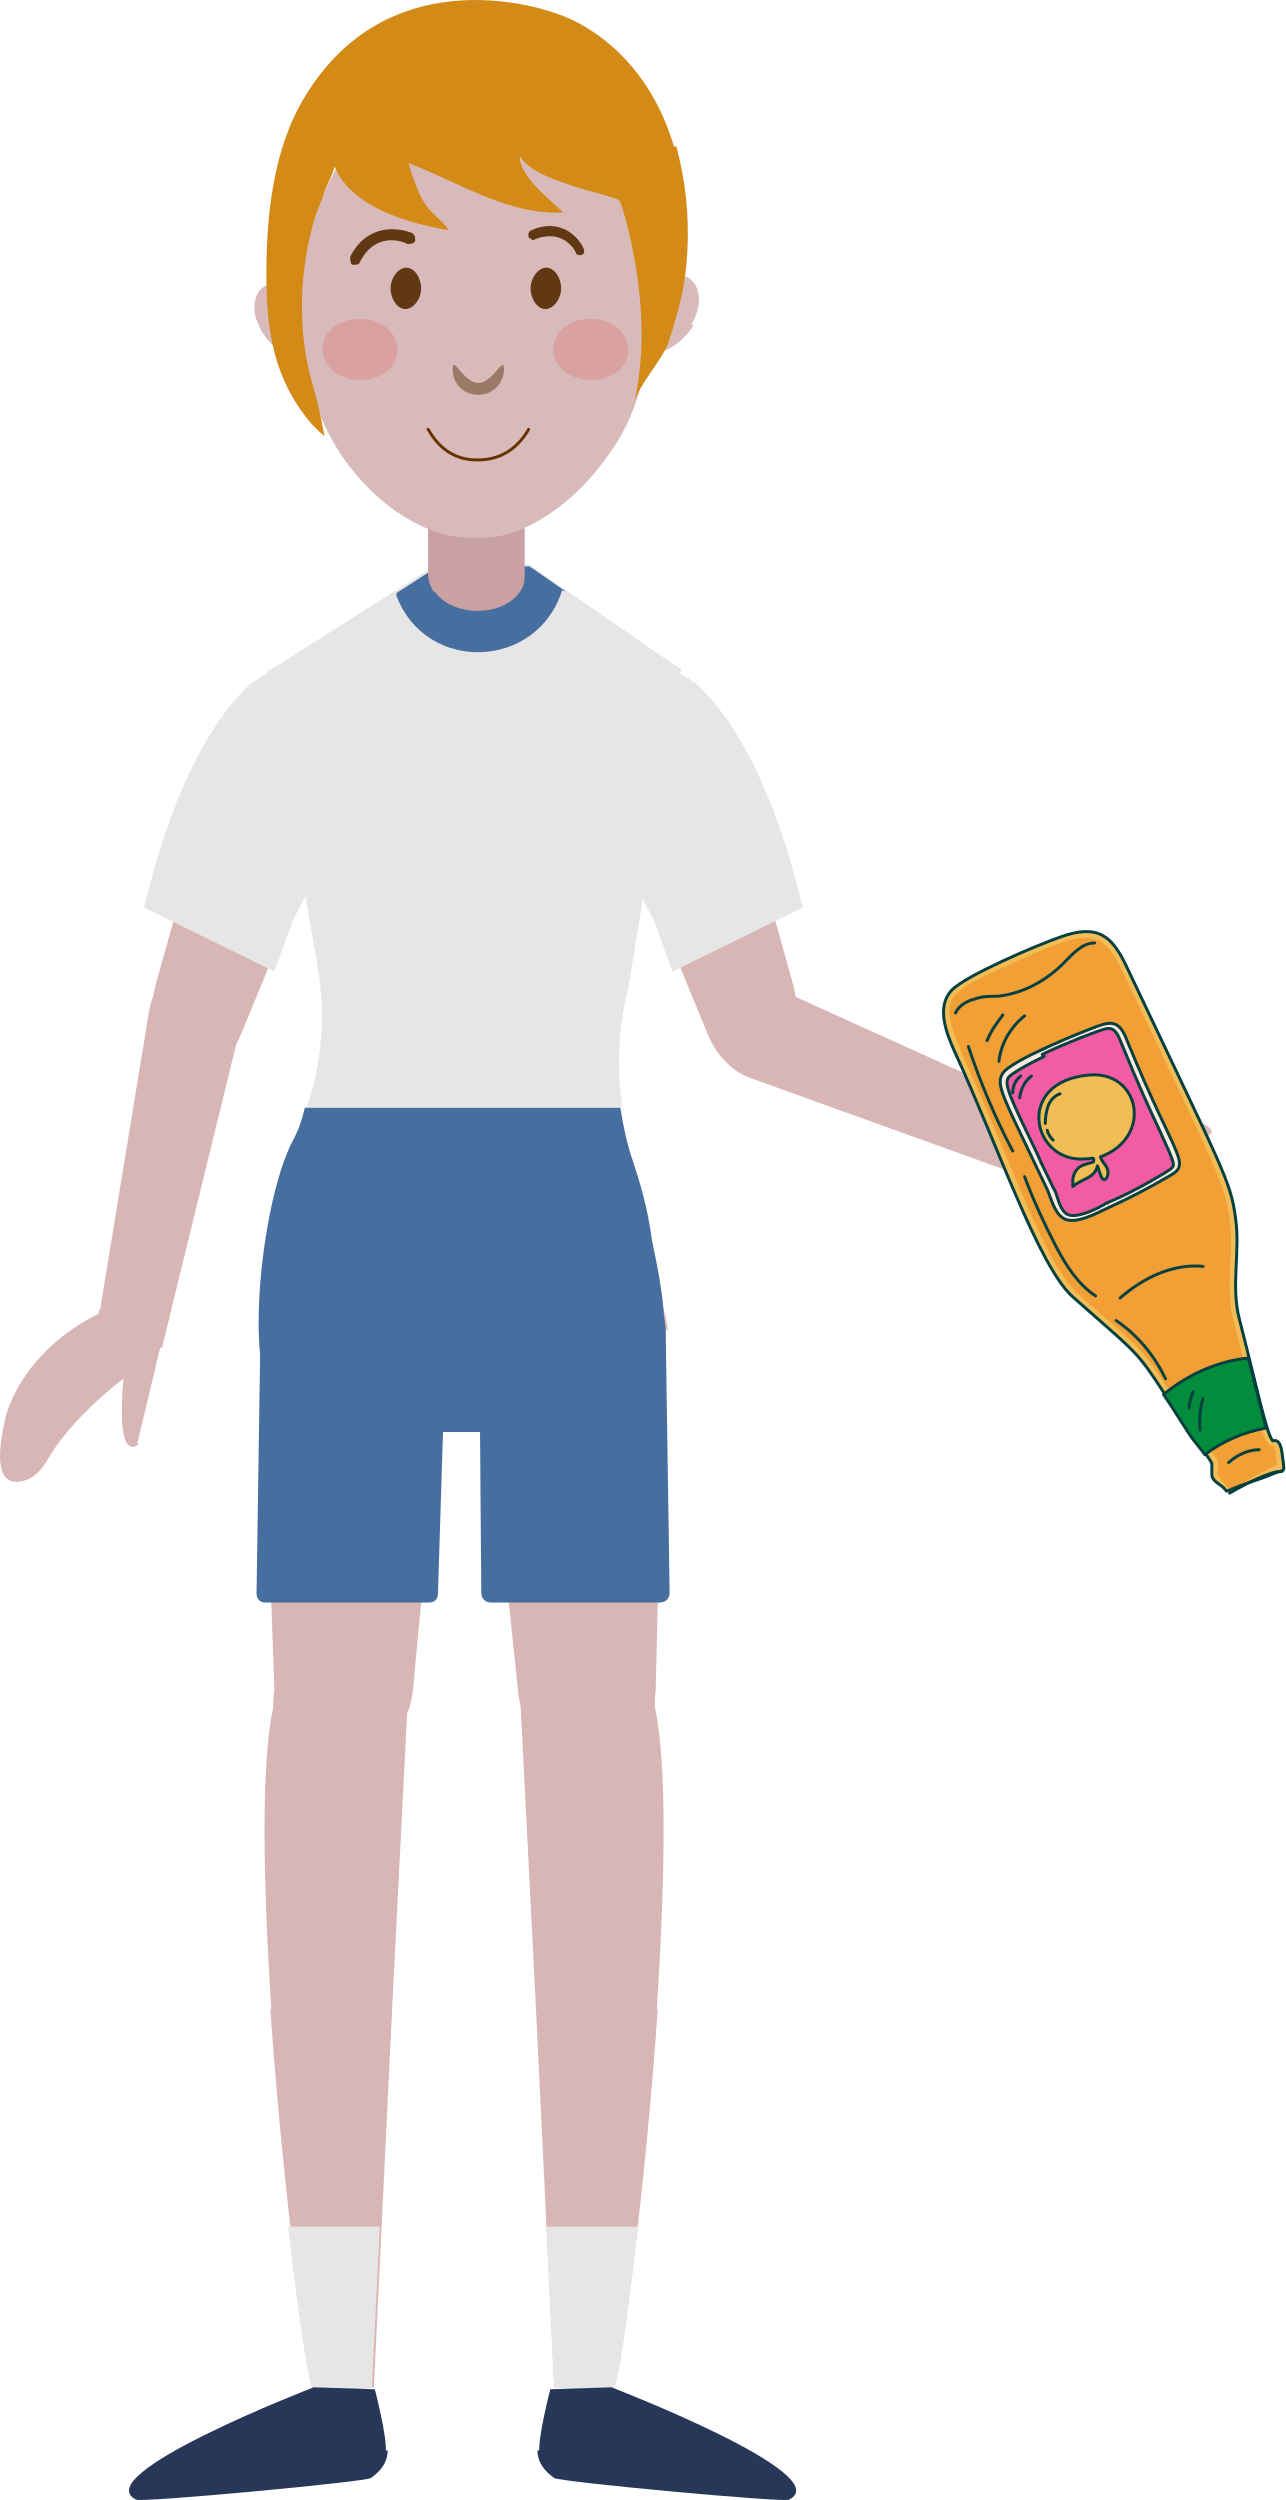
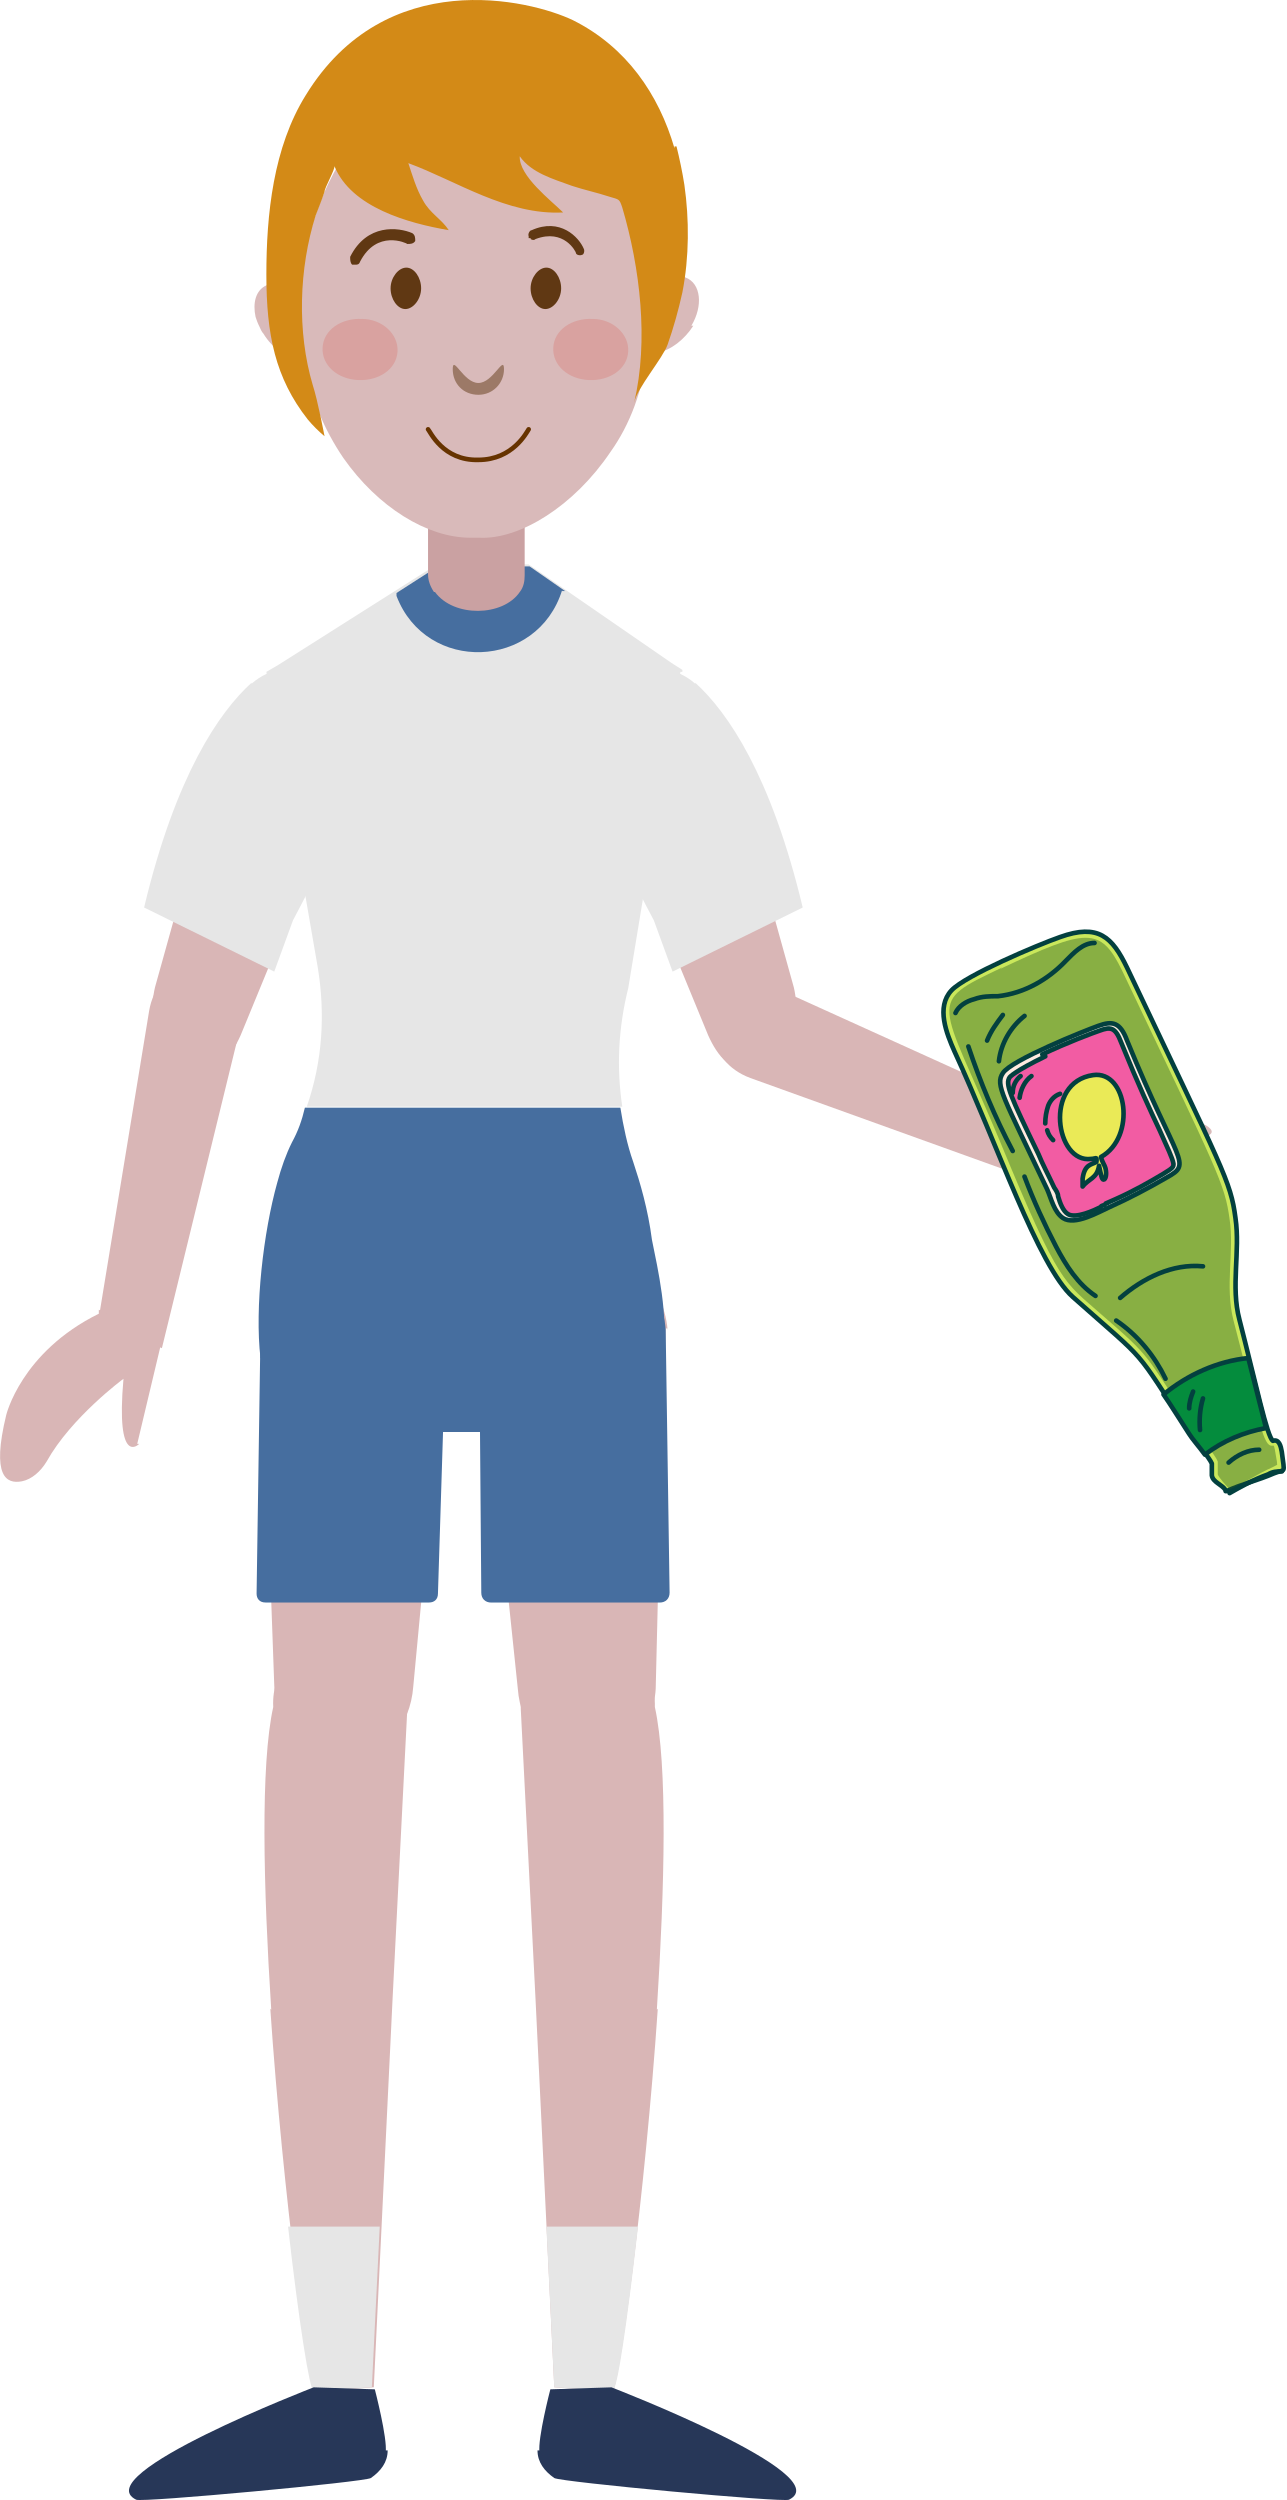
- <svg xmlns="http://www.w3.org/2000/svg" id="Ebene_2" data-name="Ebene 2" viewBox="0 0 432.22 840.71">
+ <svg xmlns="http://www.w3.org/2000/svg" id="Ebene_2" data-name="Ebene 2" viewBox="0 0 277.48 539.39">
  <defs>
    <style>
      .cls-1 {
        fill: #ffebe0;
      }

-       .cls-1, .cls-2, .cls-3, .cls-4, .cls-5, .cls-6 {
+       .cls-1, .cls-2, .cls-3, .cls-4, .cls-5, .cls-6, .cls-7 {
        stroke-linecap: round;
      }

-       .cls-1, .cls-3, .cls-4, .cls-5, .cls-6 {
+       .cls-1, .cls-3, .cls-4, .cls-5, .cls-6, .cls-7 {
        stroke: #03403f;
        stroke-linejoin: round;
      }

-       .cls-7 {
+       .cls-8 {
        fill: #d9b6b6;
      }

      .cls-2 {
        stroke: #630;
        stroke-miterlimit: 10;
      }

-       .cls-2, .cls-3 {
+       .cls-2, .cls-4 {
        fill: none;
      }

-       .cls-8 {
+       .cls-9 {
        fill: #caa1a2;
      }

-       .cls-9 {
+       .cls-10 {
        fill: #d9a2a0;
      }

-       .cls-10 {
-         fill: #f27406;
+       .cls-3 {
+         fill: #eaea57;
+       }
+ 
+       .cls-5 {
+         fill: #cae85b;
+       }
+ 
+       .cls-6 {
+         fill: #f25ca3;
+       }
+ 
+       .cls-11 {
+         fill: #d38a17;
+       }
+ 
+       .cls-12 {
+         fill: #d9baba;
+       }
+ 
+       .cls-13 {
+         fill: #25591f;
        opacity: .4;
      }

-       .cls-10, .cls-11 {
+       .cls-13, .cls-14 {
        isolation: isolate;
      }

-       .cls-4 {
-         fill: #f2bd57;
-       }
- 
-       .cls-5 {
-         fill: #f25ca3;
-       }
- 
-       .cls-12 {
-         fill: #d38a17;
-       }
- 
-       .cls-13 {
-         fill: #d9baba;
-       }
- 
-       .cls-14, .cls-11 {
+       .cls-15, .cls-14 {
        fill: #603813;
      }

-       .cls-15 {
+       .cls-16 {
        fill: #273758;
      }

-       .cls-6 {
+       .cls-7 {
        fill: #048c3d;
      }

-       .cls-16 {
+       .cls-17 {
        fill: #466e9f;
      }

-       .cls-11 {
+       .cls-14 {
        opacity: .5;
      }

-       .cls-17 {
+       .cls-18 {
        fill: #e6e6e6;
      }
    </style>
  </defs>
-   <g id="svg">
+   <g id="Layer_1" data-name="Layer 1">
    <g id="german-boy-lemonade-down">
      <g>
-         <path class="cls-7" d="M68.36,359.55h0c-11.6,0-19.56-13.59-16.25-27.52l24.2-86.86c3.32-13.92,14.92-21.55,25.86-17.9h0c12.6,4.31,18.9,22.54,12.93,37.8l-33.15,80.56c-2.65,6.96-6.96,13.92-13.26,13.92h-.33Z" />
-         <path class="cls-17" d="M84.61,229.58c-10.94,9.95-25.53,31.17-36.14,75.59l43.76,21.55,6.3-17.24c13.92-26.19,25.2-50.73,22.54-67.63-1.99-16.25-24.2-22.88-36.47-11.94h.33l-.33-.33Z" />
+         <path class="cls-8" d="M43.86,230.68h0c-7.44,0-12.55-8.72-10.42-17.66l15.53-55.73c2.13-8.93,9.57-13.83,16.59-11.49h0c8.08,2.77,12.12,14.46,8.3,24.25l-21.27,51.69c-1.7,4.47-4.47,8.93-8.51,8.93h-.21Z" />
+         <path class="cls-18" d="M54.28,147.3c-7.02,6.38-16.38,19.99-23.19,48.5l28.08,13.83,4.04-11.06c8.93-16.8,16.17-32.54,14.46-43.39-1.28-10.42-15.53-14.68-23.4-7.66h0v-.21Z" />
        <g>
-           <path id="hand12" class="cls-13" d="M369.73,376.79l19.23-1.33c3.98,0,14.59.99,17.57,3.65,3.98,3.32-4.64,4.64-22.54,6.63l19.23,20.89s9.61,15.58-5.64,11.27c0,0,6.3,18.23-8.95,10.61,0,0,3.98,16.58-13.92,3.98l-15.91-13.59c-5.3-4.64-9.28-11.27-10.28-18.23-.99-6.96.33-14.92,9.28-20.22,3.32-1.99,7.63-2.98,11.6-3.32h0l.33-.33Z" />
-           <path class="cls-7" d="M250.05,334.35h0c4.97-1.66,10.61-1.66,15.58,0l99.46,45.09-14.26,18.57-98.47-35.48c-15.25-5.64-16.91-23.54-2.65-28.84h.33v.66Z" />
+           <path id="hand12" class="cls-12" d="M237.21,241.74l12.34-.85c2.55,0,9.36.64,11.27,2.34,2.55,2.13-2.98,2.98-14.46,4.25l12.34,13.4s6.17,10-3.62,7.23c0,0,4.04,11.7-5.74,6.81,0,0,2.55,10.64-8.93,2.55l-10.21-8.72c-3.4-2.98-5.96-7.23-6.59-11.7s0-9.57,5.96-12.98c2.13-1.28,4.89-1.91,7.44-2.13h.21v-.21Z" />
+           <path class="cls-8" d="M160.42,214.51h0c3.19-1.06,6.81-1.06,10,0l63.81,28.93-9.15,11.91-63.18-22.76c-9.78-3.62-10.85-15.1-1.7-18.51h0v.43h.21Z" />
        </g>
        <g>
-           <path class="cls-4" d="M412.17,501.12c-1.33-1.99-4.31-2.65-4.64-4.97v-3.98c-.66-1.66-5.64-7.96-7.29-10.28-19.89-30.17-12.93-22.21-39.45-45.75-11.6-10.28-25.53-51.72-39.79-82.55-2.65-5.97-6.3-14.92-.99-20.56,4.64-4.97,28.84-15.25,36.47-17.9,12.93-4.64,17.57-.33,22.54,10.28,32.49,68.63,34.81,71.61,36.47,84.21,1.66,11.27-1.66,22.88,1.33,34.15,5.64,21.88,9.28,39.45,11.27,40.78,1.99-.66,2.65,1.66,2.98,3.65.99,7.96,1.33,5.64-2.65,7.29-5.3,2.32-10.94,3.65-15.91,5.97l-.33-.33Z" />
-           <path class="cls-10" d="M336.58,325.73c28.84-13.59,33.49-14.26,40.78.66,32.49,68.3,34.48,71.61,36.14,83.55,1.66,10.94-1.66,22.54,1.33,34.15,6.96,26.52,9.28,39.79,11.94,41.77,1.99,1.33,1.33-2.32,2.65,5.64,0,1.66.66.66-1.66,1.99-4.64,1.99-9.28,5.3-14.26,7.29-1.33-1.33-3.65-3.98-3.98-4.97v-4.31c-.66-1.99-5.97-8.29-7.63-10.61-17.57-26.52-14.26-23.87-31.83-39.12-12.27-10.94-13.59-8.95-33.82-58.02-20.22-48.41-25.2-46.08.66-58.35l-.33.33Z" />
-           <path class="cls-3" d="M431.07,494.82c-1.66,0-2.98.33-4.64.99-4.64,1.66-8.95,3.98-12.93,6.3" />
-           <path class="cls-6" d="M391.28,468.96c2.32,3.32,4.97,7.63,8.62,13.26.99,1.66,3.65,4.64,5.3,6.96,5.97-4.64,13.26-7.63,20.56-8.95-1.33-4.97-3.32-13.26-5.97-23.54-10.28.99-20.56,5.64-28.51,12.27Z" />
-           <path class="cls-3" d="M404.54,425.86c-10.28-.99-20.22,3.98-27.85,10.61" />
-           <path class="cls-1" d="M392.28,396.02c-6.3,3.65-12.6,6.96-19.23,9.95-3.65,1.66-11.6,6.3-15.58,3.65-2.98-1.99-3.98-6.63-5.3-9.61-14.92-31.5-17.57-35.14-14.92-39.12,2.65-4.31,27.52-14.26,32.16-15.91s7.29-1.33,9.61,4.97c17.24,42.11,22.21,41.11,13.26,46.08h0Z" />
-           <path class="cls-5" d="M350.5,354.57c8.29-3.98,17.24-7.29,19.23-7.96,3.65-1.33,5.3-1.33,7.29,3.98,5.64,13.92,9.95,23.21,12.93,29.51,2.65,5.97,4.31,9.28,4.64,11.27,0,.99,0,1.33-3.32,3.32-4.97,2.98-10.28,5.97-16.25,8.62s-1.66.66-2.65,1.33h-.33c-.33,0-.66.33-.99.66-.33,0-.99.33-1.33.66-1.99.99-8.29,3.98-10.94,2.32-1.66-.99-2.65-3.65-3.32-5.97-.33-.99-.66-1.99-1.33-2.98-1.99-4.31-3.98-7.96-5.3-11.27-9.61-19.89-11.27-23.54-9.61-25.86,0,0,1.66-1.99,11.94-6.96l-.66-.66Z" />
-           <path class="cls-3" d="M368.07,317.11c-3.98,0-6.96,3.32-9.61,5.97-5.97,6.3-13.92,10.94-22.88,11.94-2.65,0-5.3,0-7.96.99-2.65.66-5.3,2.32-6.3,4.64" />
-           <path class="cls-3" d="M423.44,487.52c-3.65,0-7.29,1.66-10.28,4.31" />
-           <path class="cls-3" d="M391.95,463.65c-3.65-7.63-9.28-14.59-16.58-19.56" />
-           <path class="cls-3" d="M368.41,435.8c-5.97-3.98-9.95-10.28-13.26-16.58-3.98-7.63-7.63-15.58-10.61-23.54" />
-           <path class="cls-3" d="M340.56,387.07c-5.97-11.27-10.94-23.21-14.92-35.14" />
-           <path class="cls-3" d="M344.54,341.64c-4.64,3.65-7.96,9.28-8.62,15.25" />
-           <path class="cls-3" d="M337.24,341.31c-1.99,2.65-3.98,5.3-5.3,8.62" />
-           <path class="cls-3" d="M404.54,470.28c-.99,3.32-1.33,6.96-.99,10.61" />
-           <path class="cls-3" d="M401.23,467.96c-.66,1.66-1.33,3.65-1.33,5.64" />
-           <path class="cls-4" d="M365.09,389.72c2.32,0,2.98-.99,2.65.99-2.32.99-5.97.66-6.96,5.64v2.65c2.98-2.65,7.29-2.65,8.29-6.96.99,2.98,1.33,4.64,2.32,4.64.66,0,1.66-1.66.99-3.65-.66-1.66-1.66-1.99-2.32-3.98,17.9-6.63,13.26-29.18-3.98-27.52-25.2,2.32-18.9,29.84-.99,28.18h0Z" />
-           <path class="cls-3" d="M356.47,367.84c-1.99.66-3.32,2.32-3.98,3.98-.66,1.99-.99,3.98-.99,5.97" />
-           <path class="cls-3" d="M354.15,383.42c-.99-.99-1.66-1.99-1.99-3.32" />
-           <path class="cls-3" d="M346.86,361.87c-2.32,1.66-3.65,4.64-3.98,7.29" />
-           <path class="cls-3" d="M343.21,361.87c-1.66,1.33-2.65,3.32-2.65,5.64" />
+           <path class="cls-5" d="M264.44,321.51c-.85-1.28-2.77-1.7-2.98-3.19v-2.55c-.43-1.06-3.62-5.11-4.68-6.59-12.76-19.36-8.3-14.25-25.31-29.35-7.44-6.59-16.38-33.18-25.53-52.97-1.7-3.83-4.04-9.57-.64-13.19,2.98-3.19,18.51-9.78,23.4-11.49,8.3-2.98,11.27,0,14.46,6.59,20.85,44.03,22.33,45.95,23.4,54.03,1.06,7.23-1.06,14.68.85,21.91,3.62,14.04,5.96,25.31,7.23,26.16,1.28-.43,1.7,1.06,1.91,2.34.64,5.11.85,3.62-1.7,4.68-3.4,1.49-7.02,2.34-10.21,3.83h-.21v-.21Z" />
+           <path class="cls-13" d="M215.94,208.98c18.51-8.72,21.48-9.15,26.16.43,20.85,43.82,22.12,45.95,23.19,53.6,1.06,7.02-1.06,14.46.85,21.91,4.47,17.02,5.96,25.53,7.66,26.8,1.28.85.85-1.49,1.7,3.62,0,1.06.43.43-1.06,1.28-2.98,1.28-5.96,3.4-9.15,4.68-.85-.85-2.34-2.55-2.55-3.19v-2.77c-.43-1.28-3.83-5.32-4.89-6.81-11.27-17.02-9.15-15.32-20.42-25.1-7.87-7.02-8.72-5.74-21.7-37.22-12.98-31.06-16.17-29.57.43-37.44h-.21v.21Z" />
+           <path class="cls-4" d="M276.57,317.47c-1.06,0-1.91,0-2.98.64-2.98,1.06-5.74,2.55-8.3,4.04" />
+           <path class="cls-7" d="M251.04,300.87c1.49,2.13,3.19,4.89,5.53,8.51.64,1.06,2.34,2.98,3.4,4.47,3.83-2.98,8.51-4.89,13.19-5.74-.85-3.19-2.13-8.51-3.83-15.1-6.59.64-13.19,3.62-18.29,7.87Z" />
+           <path class="cls-4" d="M259.55,273.22c-6.59-.64-12.98,2.55-17.87,6.81" />
+           <path class="cls-1" d="M251.68,254.08c-4.04,2.34-8.08,4.47-12.34,6.38-2.34,1.06-7.44,4.04-10,2.34-1.91-1.28-2.55-4.25-3.4-6.17-9.57-20.21-11.27-22.55-9.57-25.1,1.7-2.77,17.66-9.15,20.63-10.21s4.68-.85,6.17,3.19c11.06,27.01,14.25,26.38,8.51,29.57h0Z" />
+           <path class="cls-6" d="M224.88,227.49c5.32-2.55,11.06-4.68,12.34-5.11,2.34-.85,3.4-.85,4.68,2.55,3.62,8.93,6.38,14.89,8.3,18.93,1.7,3.83,2.77,5.96,2.98,7.23,0,.64,0,.85-2.13,2.13-3.19,1.91-6.59,3.83-10.42,5.53s-1.06.43-1.7.85h0s-.43,0-.64.43c0,0-.64,0-.85.43-1.28.64-5.32,2.55-7.02,1.49-1.06-.64-1.7-2.34-2.13-3.83,0-.64-.43-1.28-.85-1.91-1.28-2.77-2.55-5.11-3.4-7.23-6.17-12.76-7.23-15.1-6.17-16.59,0,0,1.06-1.28,7.66-4.47l-.43-.43h-.21Z" />
+           <path class="cls-4" d="M236.15,203.45c-2.55,0-4.47,2.13-6.17,3.83-3.83,4.04-8.93,7.02-14.68,7.66-1.7,0-3.4,0-5.11.64-1.7.43-3.4,1.49-4.04,2.98" />
+           <path class="cls-4" d="M271.67,312.79c-2.34,0-4.68,1.06-6.59,2.77" />
+           <path class="cls-4" d="M251.47,297.47c-2.34-4.89-5.96-9.36-10.64-12.55" />
+           <path class="cls-4" d="M236.36,279.6c-3.83-2.55-6.38-6.59-8.51-10.64-2.55-4.89-4.89-10-6.81-15.1" />
+           <path class="cls-4" d="M218.5,248.33c-3.83-7.23-7.02-14.89-9.57-22.55" />
+           <path class="cls-4" d="M221.05,219.19c-2.98,2.34-5.11,5.96-5.53,9.78" />
+           <path class="cls-4" d="M216.37,218.98c-1.28,1.7-2.55,3.4-3.4,5.53" />
+           <path class="cls-4" d="M259.55,301.72c-.64,2.13-.85,4.47-.64,6.81" />
+           <path class="cls-4" d="M257.42,300.24c-.43,1.06-.85,2.34-.85,3.62" />
+           <path class="cls-3" d="M235.43,250.04c.99,0,1.28-.64,1.13.64-.99.64-2.55.43-2.98,3.62v1.7c1.28-1.7,3.12-1.7,3.54-4.47.43,1.91.57,2.98.99,2.98s.71-1.06.43-2.34c-.28-1.06-.71-1.28-.99-2.55,7.65-4.25,5.67-18.72-1.7-17.66-10.77,1.49-8.08,19.14-.43,18.08h0Z" />
+           <path class="cls-4" d="M228.71,236c-1.28.43-2.13,1.49-2.55,2.55-.43,1.28-.64,2.55-.64,3.83" />
+           <path class="cls-4" d="M227.22,245.99c-.64-.64-1.06-1.28-1.28-2.13" />
+           <path class="cls-4" d="M222.54,232.17c-1.49,1.06-2.34,2.98-2.55,4.68" />
+           <path class="cls-4" d="M220.2,232.17c-1.06.85-1.7,2.13-1.7,3.62" />
        </g>
      </g>
      <g>
-         <path class="cls-7" d="M77.98,332.03h0c2.65,4.31,3.65,9.95,2.32,15.58l-25.86,105.76-21.22-10.28,16.91-103.11c2.65-15.91,19.89-20.56,28.18-7.63h-.33v-.33Z" />
-         <path class="cls-7" d="M250.71,359.55h0c11.6,0,19.56-13.59,16.25-27.52l-24.2-86.86c-3.32-13.92-14.92-21.55-25.86-17.9h0c-12.6,4.31-18.9,22.54-12.93,37.8l33.15,80.56c2.65,6.96,6.96,13.92,13.26,13.92h.33Z" />
-         <path class="cls-17" d="M233.8,229.58c10.94,9.95,25.53,31.17,36.14,75.59l-43.76,21.55-6.3-17.24c-13.92-26.19-25.2-50.73-22.54-67.63,1.99-16.25,24.2-22.88,36.47-11.94h-.33l.33-.33Z" />
-         <path class="cls-7" d="M46.15,485.53l8.29-34.81-21.22-10.28v1.33c-26.19,12.93-31.17,34.15-31.17,34.15-4.97,20.56,0,23.21,5.3,22.21,3.32-.66,6.3-3.32,8.29-6.63,8.29-14.92,25.86-27.85,25.86-27.85-2.65,30.17,5.3,21.88,5.3,21.88h-.66Z" />
+         <path class="cls-8" d="M50.03,213.02h0c1.7,2.77,2.34,6.38,1.49,10l-16.59,67.86-13.61-6.59,10.85-66.15c1.7-10.21,12.76-13.19,18.08-4.89h0l-.21-.21Z" />
+         <path class="cls-8" d="M160.85,230.68h0c7.44,0,12.55-8.72,10.42-17.66l-15.53-55.73c-2.13-8.93-9.57-13.83-16.59-11.49h0c-8.08,2.77-12.12,14.46-8.3,24.25l21.27,51.69c1.7,4.47,4.47,8.93,8.51,8.93h.21Z" />
+         <path class="cls-18" d="M150,147.3c7.02,6.38,16.38,19.99,23.19,48.5l-28.08,13.83-4.04-11.06c-8.93-16.8-16.17-32.54-14.46-43.39,1.28-10.42,15.53-14.68,23.4-7.66h0v-.21Z" />
+         <path class="cls-8" d="M29.61,311.51l5.32-22.33-13.61-6.59v.85c-16.8,8.3-19.99,21.91-19.99,21.91-3.19,13.19,0,14.89,3.4,14.25,2.13-.43,4.04-2.13,5.32-4.25,5.32-9.57,16.59-17.87,16.59-17.87-1.7,19.36,3.4,14.04,3.4,14.04h-.43,0Z" />
      </g>
      <g>
-         <path class="cls-7" d="M221.2,675.51c-4.31,63.32-13.26,128.64-15.25,128.64l-19.56-1.33-6.3-130.3-4.97-97.81v-3.98c0-1.33,0-2.65.66-3.98,2.65-10.28,12.27-18.23,23.21-16.91,12.6.99,21.55,11.6,21.22,24.2,4.31,19.56,3.32,60.34.66,101.78h0l.33-.33Z" />
-         <path class="cls-17" d="M214.57,748.78c-3.65,32.16-6.96,55.37-8.62,55.37l-19.56-1.33-2.65-54.04h30.83Z" />
-         <path class="cls-15" d="M180.75,824.04c0,3.98,2.32,6.96,5.64,9.28,1.99,1.33,76.92,8.29,78.91,7.29,16.91-8.29-59.68-37.8-59.68-37.8l-20.56.66s-4.31,16.58-3.65,21.22h0v-.66h-.66Z" />
+         <path class="cls-8" d="M141.92,433.39c-2.77,40.63-8.51,82.53-9.78,82.53l-12.55-.85-4.04-83.6-3.19-62.75v-2.55c0-.85,0-1.7.43-2.55,1.7-6.59,7.87-11.7,14.89-10.85,8.08.64,13.83,7.44,13.61,15.53,2.77,12.55,2.13,38.71.43,65.3h0l.21-.21Z" />
+         <path class="cls-18" d="M137.66,480.4c-2.34,20.63-4.47,35.52-5.53,35.52l-12.55-.85-1.7-34.67h19.78Z" />
+         <path class="cls-16" d="M115.97,528.69c0,2.55,1.49,4.47,3.62,5.96,1.28.85,49.35,5.32,50.63,4.68,10.85-5.32-38.29-24.25-38.29-24.25l-13.19.43s-2.77,10.64-2.34,13.61h0v-.43h-.43Z" />
        <g>
-           <path class="cls-7" d="M223.85,446.74l-2.65,92.17-.66,27.85c0,12.93-10.28,23.21-23.21,24.2-13.59.66-22.21-9.61-23.21-23.21l-2.98-28.51-9.28-86.86v-2.65c0-16.25,12.6-29.84,28.84-31.17,17.24-1.33,32.49,11.6,33.82,28.84h-.33l-.33-.66Z" />
-           <path class="cls-16" d="M223.85,446.74l1.33,88.85c0,1.99-1.33,3.32-3.32,3.32h-56.69c-1.99,0-3.32-1.33-3.32-3.32l-.66-83.55v-2.65c0-16.25,12.6-29.84,28.84-31.17,17.24-1.33,32.49,11.6,33.82,28.84h0v-.33h0Z" />
+           <path class="cls-8" d="M143.62,286.62l-1.7,59.13-.43,17.87c0,8.3-6.59,14.89-14.89,15.53-8.72.43-14.25-6.17-14.89-14.89l-1.91-18.29-5.96-55.73v-1.7c0-10.42,8.08-19.14,18.51-19.99,11.06-.85,20.85,7.44,21.7,18.51h0v-.43h-.43Z" />
+           <path class="cls-17" d="M143.62,286.62l.85,57.01c0,1.28-.85,2.13-2.13,2.13h-36.37c-1.28,0-2.13-.85-2.13-2.13l-.43-53.6v-1.7c0-10.42,8.08-19.14,18.51-19.99,11.06-.85,20.85,7.44,21.7,18.51h0v-.21Z" />
        </g>
      </g>
      <g>
-         <path class="cls-7" d="M90.91,675.51c4.31,63.32,13.26,128.64,15.25,128.64l19.56-1.33,6.3-130.3,4.97-97.81v-3.98c0-1.33,0-2.65-.66-3.98-2.65-10.28-12.27-18.23-23.21-16.91-12.6.99-21.88,11.6-21.22,24.2-4.31,19.56-3.32,60.34-.66,101.78h0l-.33-.33Z" />
-         <path class="cls-17" d="M127.71,748.78l-2.65,54.04-19.56,1.33c-1.33,0-4.97-23.21-8.62-55.37h30.83Z" />
-         <path class="cls-15" d="M130.36,824.04c0,3.98-2.32,6.96-5.64,9.28-1.99,1.33-76.92,8.29-78.91,7.29-16.91-8.29,59.68-37.8,59.68-37.8l20.56.66s4.31,16.58,3.65,21.22h0v-.66h.66Z" />
+         <path class="cls-8" d="M58.32,433.39c2.77,40.63,8.51,82.53,9.78,82.53l12.55-.85,4.04-83.6,3.19-62.75v-2.55c0-.85,0-1.7-.43-2.55-1.7-6.59-7.87-11.7-14.89-10.85-8.08.64-14.04,7.44-13.61,15.53-2.77,12.55-2.13,38.71-.43,65.3h0l-.21-.21Z" />
+         <path class="cls-18" d="M81.93,480.4l-1.7,34.67-12.55.85c-.85,0-3.19-14.89-5.53-35.52h19.78Z" />
+         <path class="cls-16" d="M83.64,528.69c0,2.55-1.49,4.47-3.62,5.96-1.28.85-49.35,5.32-50.63,4.68-10.85-5.32,38.29-24.25,38.29-24.25l13.19.43s2.77,10.64,2.34,13.61h0v-.43h.43Z" />
        <g>
-           <path class="cls-7" d="M149.92,449.4v2.32l-8.29,87.2-2.65,28.18c-.99,13.59-9.95,24.2-23.21,23.54-12.93-.66-22.88-10.61-23.54-23.54l-.99-27.85-3.65-91.84c1.33-17.24,16.25-29.84,33.15-29.18,16.58.99,29.18,14.92,29.18,31.17h0Z" />
-           <path class="cls-16" d="M149.92,449.4v2.32l-2.65,84.21c0,1.99-1.33,2.98-2.98,2.98h-55.04c-1.99,0-2.98-1.33-2.98-2.98l1.33-88.85c1.33-17.24,16.25-29.84,33.15-29.18,16.58.99,29.18,14.92,29.18,31.17h-.33l.33.33Z" />
+           <path class="cls-8" d="M96.19,288.32v1.49l-5.32,55.94-1.7,18.08c-.64,8.72-6.38,15.53-14.89,15.1-8.3-.43-14.68-6.81-15.1-15.1l-.64-17.87-2.34-58.92c.85-11.06,10.42-19.14,21.27-18.72,10.64.64,18.72,9.57,18.72,19.99h0Z" />
+           <path class="cls-17" d="M96.19,288.32v1.49l-1.7,54.03c0,1.28-.85,1.91-1.91,1.91h-35.31c-1.28,0-1.91-.85-1.91-1.91l.85-57.01c.85-11.06,10.42-19.14,21.27-18.72,10.64.64,18.72,9.57,18.72,19.99h0v.21Z" />
        </g>
      </g>
-       <path class="cls-17" d="M228.83,225.94l-3.65,21.88-13.92,84.54c-3.32,13.26-3.98,26.52-1.99,39.79h-106.09c5.3-15.25,6.3-31.17,3.65-47.08l-13.26-76.59-3.98-22.54,3.98-2.32,53.38-33.82h30.83l48.07,33.15,3.65,2.32h-.33l-.33.66Z" />
-       <path class="cls-16" d="M223.52,456.03l-59.01,25.53h-17.9l-59.01-24.87c-1.99-16.91.99-42.44,5.64-59.01,1.33-4.97,2.98-9.61,4.97-13.59,1.99-3.65,3.32-7.29,4.31-11.6h106.09c.99,6.3,2.32,12.6,4.31,18.23,2.32,6.96,4.97,15.91,6.3,26.19,1.99,9.95,5.64,25.53,3.65,38.79h.66v.33Z" />
-       <path class="cls-16" d="M189.04,198.42h0c-8.29,26.85-45.75,28.18-55.7,1.99v-.99l13.92-8.95h30.83l11.94,8.29h-.66l-.33-.33Z" />
+       <path class="cls-18" d="M146.81,144.96l-2.34,14.04-8.93,54.24c-2.13,8.51-2.55,17.02-1.28,25.53h-68.07c3.4-9.78,4.04-19.99,2.34-30.21l-8.51-49.14-2.55-14.46,2.55-1.49,34.25-21.7h19.78l30.84,21.27,2.34,1.49h0v.43h-.43Z" />
+       <path class="cls-17" d="M143.41,292.58l-37.86,16.38h-11.49l-37.86-15.95c-1.28-10.85.64-27.23,3.62-37.86.85-3.19,1.91-6.17,3.19-8.72,1.28-2.34,2.13-4.68,2.77-7.44h68.07c.64,4.04,1.49,8.08,2.77,11.7,1.49,4.47,3.19,10.21,4.04,16.8,1.28,6.38,3.62,16.38,2.34,24.89h.43v.21Z" />
+       <path class="cls-17" d="M121.29,127.3h0c-5.32,17.23-29.35,18.08-35.74,1.28v-.64l8.93-5.74h19.78l7.66,5.32h-.64v-.21Z" />
      <g id="german-boy-smiling2">
-         <path class="cls-8" d="M146.27,199.08h0c6.3,8.62,22.88,8.29,28.51,0h0c1.33-1.66,1.66-3.65,1.66-5.64v-32.82h-32.49v32.49c0,1.99.66,3.98,1.99,5.97h.33Z" />
-         <path class="cls-13" d="M233.14,109.56c-2.98,4.64-7.63,8.29-11.94,8.95h-3.65c-1.33,12.6-5.64,24.2-12.27,33.49-12.27,18.23-30.5,29.51-44.1,28.84h-2.98c-14.59,0-31.17-10.28-42.77-26.85-6.3-9.28-11.27-20.56-13.26-33.15h-.99c-4.31-.33-9.61-3.65-12.6-8.62-.66-.66-.99-1.66-1.33-2.32-.66-1.33-.99-2.32-1.33-3.32h0c-.99-4.64,0-8.95,3.65-10.61h0c3.32-1.33,7.63-.33,11.27,2.32,2.65-38.46,26.85-72.28,56.36-72.94,9.28,0,17.57,2.32,25.53,6.96,17.9,11.27,31.17,38.13,34.15,64.98,1.66-1.66,3.65-2.98,5.64-3.98s5.3-1.33,7.96-.33c5.3,1.99,5.97,9.61,1.99,16.25h.66v.33Z" />
+         <path class="cls-9" d="M93.85,127.73h0c4.04,5.53,14.68,5.32,18.29,0h0c.85-1.06,1.06-2.34,1.06-3.62v-21.06h-20.85v20.85c0,1.28.43,2.55,1.28,3.83h.21Z" />
+         <path class="cls-12" d="M149.58,70.29c-1.91,2.98-4.89,5.32-7.66,5.74h-2.34c-.85,8.08-3.62,15.53-7.87,21.48-7.87,11.7-19.57,18.93-28.29,18.51h-1.91c-9.36,0-19.99-6.59-27.44-17.23-4.04-5.96-7.23-13.19-8.51-21.27h-.64c-2.77,0-6.17-2.34-8.08-5.53-.43-.43-.64-1.06-.85-1.49-.43-.85-.64-1.49-.85-2.13h0c-.64-2.98,0-5.74,2.34-6.81h0c2.13-.85,4.89,0,7.23,1.49,1.7-24.67,17.23-46.37,36.16-46.8,5.96,0,11.27,1.49,16.38,4.47,11.49,7.23,19.99,24.46,21.91,41.69,1.06-1.06,2.34-1.91,3.62-2.55s3.4-.85,5.11,0c3.4,1.28,3.83,6.17,1.28,10.42h.43Z" />
        <g>
-           <path class="cls-14" d="M119.42,89.01c.66,0,1.33,0,1.66-.99,5.64-10.94,15.58-6.3,15.91-5.97.99,0,1.99,0,2.65-.99,0-.99,0-1.99-.99-2.65-4.64-1.99-15.25-3.32-20.89,7.96,0,.99,0,1.99.66,2.65h.99Z" />
-           <path class="cls-14" d="M178.43,80.39s.99.66,1.66,0c9.61-3.65,13.59,4.31,13.59,4.64,0,.66,1.33.99,1.99.66.66,0,.99-1.33.66-1.99-1.66-3.98-7.96-10.61-17.57-6.3-.66,0-1.33,1.33-.99,1.99v.66h.66c0,.22,0,.33,0,.33Z" />
-           <path class="cls-14" d="M131.35,96.97c0,3.65,2.32,6.96,4.97,6.96s5.3-3.32,5.3-6.96-2.32-6.96-4.97-6.96-5.3,3.32-5.3,6.96Z" />
-           <path class="cls-14" d="M178.43,96.97c0,3.65,2.32,6.96,4.97,6.96s5.3-3.32,5.3-6.96-2.32-6.96-4.97-6.96-5.3,3.32-5.3,6.96Z" />
-           <path class="cls-2" d="M143.95,144.38c.66.66,4.97,10.61,16.91,10.28,11.6,0,16.25-9.28,16.91-10.28" />
-           <path class="cls-11" d="M169.48,124.15c0,4.64-3.65,8.62-8.62,8.62s-8.62-3.65-8.62-8.62,3.65,4.64,8.62,4.64,8.62-9.61,8.62-4.64Z" />
-           <path class="cls-9" d="M199.32,107.24c6.63,0,12.27,4.97,11.94,10.94-.33,5.97-6.3,9.95-13.26,9.61s-12.27-4.97-11.94-10.94,6.3-9.95,13.26-9.61Z" />
-           <path class="cls-9" d="M121.74,107.24c6.63,0,12.27,4.97,11.94,10.94s-6.3,9.95-13.26,9.61-12.27-4.97-11.94-10.94,6.3-9.95,13.26-9.61Z" />
+           <path class="cls-15" d="M76.62,57.11c.43,0,.85,0,1.06-.64,3.62-7.02,10-4.04,10.21-3.83.64,0,1.28,0,1.7-.64,0-.64,0-1.28-.64-1.7-2.98-1.28-9.78-2.13-13.4,5.11,0,.64,0,1.28.43,1.7h.64Z" />
+           <path class="cls-15" d="M114.48,51.58s.64.43,1.06,0c6.17-2.34,8.72,2.77,8.72,2.98,0,.43.85.64,1.28.43.43,0,.64-.85.43-1.28-1.06-2.55-5.11-6.81-11.27-4.04-.43,0-.85.85-.64,1.28v.43h.43v.21Z" />
+           <path class="cls-15" d="M84.27,62.21c0,2.34,1.49,4.47,3.19,4.47s3.4-2.13,3.4-4.47-1.49-4.47-3.19-4.47-3.4,2.13-3.4,4.47Z" />
+           <path class="cls-15" d="M114.48,62.21c0,2.34,1.49,4.47,3.19,4.47s3.4-2.13,3.4-4.47-1.49-4.47-3.19-4.47-3.4,2.13-3.4,4.47Z" />
+           <path class="cls-2" d="M92.36,92.63c.43.43,3.19,6.81,10.85,6.59,7.44,0,10.42-5.96,10.85-6.59" />
+           <path class="cls-14" d="M108.74,79.65c0,2.98-2.34,5.53-5.53,5.53s-5.53-2.34-5.53-5.53,2.34,2.98,5.53,2.98,5.53-6.17,5.53-2.98Z" />
+           <path class="cls-10" d="M127.88,68.81c4.25,0,7.87,3.19,7.66,7.02s-4.04,6.38-8.51,6.17c-4.47-.21-7.87-3.19-7.66-7.02s4.04-6.38,8.51-6.17Z" />
+           <path class="cls-10" d="M78.11,68.81c4.25,0,7.87,3.19,7.66,7.02-.21,3.83-4.04,6.38-8.51,6.17-4.47-.21-7.87-3.19-7.66-7.02s4.04-6.38,8.51-6.17Z" />
        </g>
-         <path class="cls-12" d="M226.84,49.89c-5.3-18.23-16.25-34.15-34.15-43.1-14.59-6.96-62.99-18.57-89.85,25.2-10.94,17.57-13.26,40.12-13.26,60.34s2.98,34.81,13.92,48.74c1.66,1.99,3.65,3.98,5.64,5.64,0,0-2.32-12.27-3.98-17.24-5.3-17.9-4.64-39.12.99-57.03.99-2.65,1.99-4.97,2.98-7.96.33-1.33,3.65-7.63,3.32-8.62,5.64,13.92,24.87,19.23,38.46,21.55-2.32-3.65-6.3-5.64-8.62-9.95-2.32-3.98-3.65-8.62-4.97-12.6,16.25,5.97,33.15,17.57,52.05,16.58-3.98-3.98-14.92-12.27-14.59-18.9,3.98,5.64,11.27,7.63,17.57,9.95,3.98,1.33,8.62,2.32,12.6,3.65,3.32.99,3.32.66,4.31,3.65,5.97,20.22,8.95,44.76,3.98,65.65.99-4.97,9.61-14.92,11.27-19.56,1.99-5.64,3.65-11.6,4.97-17.57,2.32-11.94,2.32-24.53.66-36.14-.66-4.31-1.66-8.95-2.65-12.93h-.66v.66Z" />
+         <path class="cls-11" d="M145.53,32.01c-3.4-11.7-10.42-21.91-21.91-27.65C114.27-.11,83.21-7.56,65.98,20.52c-7.02,11.27-8.51,25.74-8.51,38.71s1.91,22.33,8.93,31.27c1.06,1.28,2.34,2.55,3.62,3.62,0,0-1.49-7.87-2.55-11.06-3.4-11.49-2.98-25.1.64-36.59.64-1.7,1.28-3.19,1.91-5.11,0-.85,2.34-4.89,2.13-5.53,3.62,8.93,15.95,12.34,24.67,13.83-1.49-2.34-4.04-3.62-5.53-6.38-1.49-2.55-2.34-5.53-3.19-8.08,10.42,3.83,21.27,11.27,33.4,10.64-2.55-2.55-9.57-7.87-9.36-12.12,2.55,3.62,7.23,4.89,11.27,6.38,2.55.85,5.53,1.49,8.08,2.34,2.13.64,2.13.43,2.77,2.34,3.83,12.98,5.74,28.72,2.55,42.12.64-3.19,6.17-9.57,7.23-12.55,1.28-3.62,2.34-7.44,3.19-11.27,1.49-7.66,1.49-15.74.43-23.19-.43-2.77-1.06-5.74-1.7-8.3h-.43v.43h0Z" />
      </g>
    </g>
  </g>
</svg>
